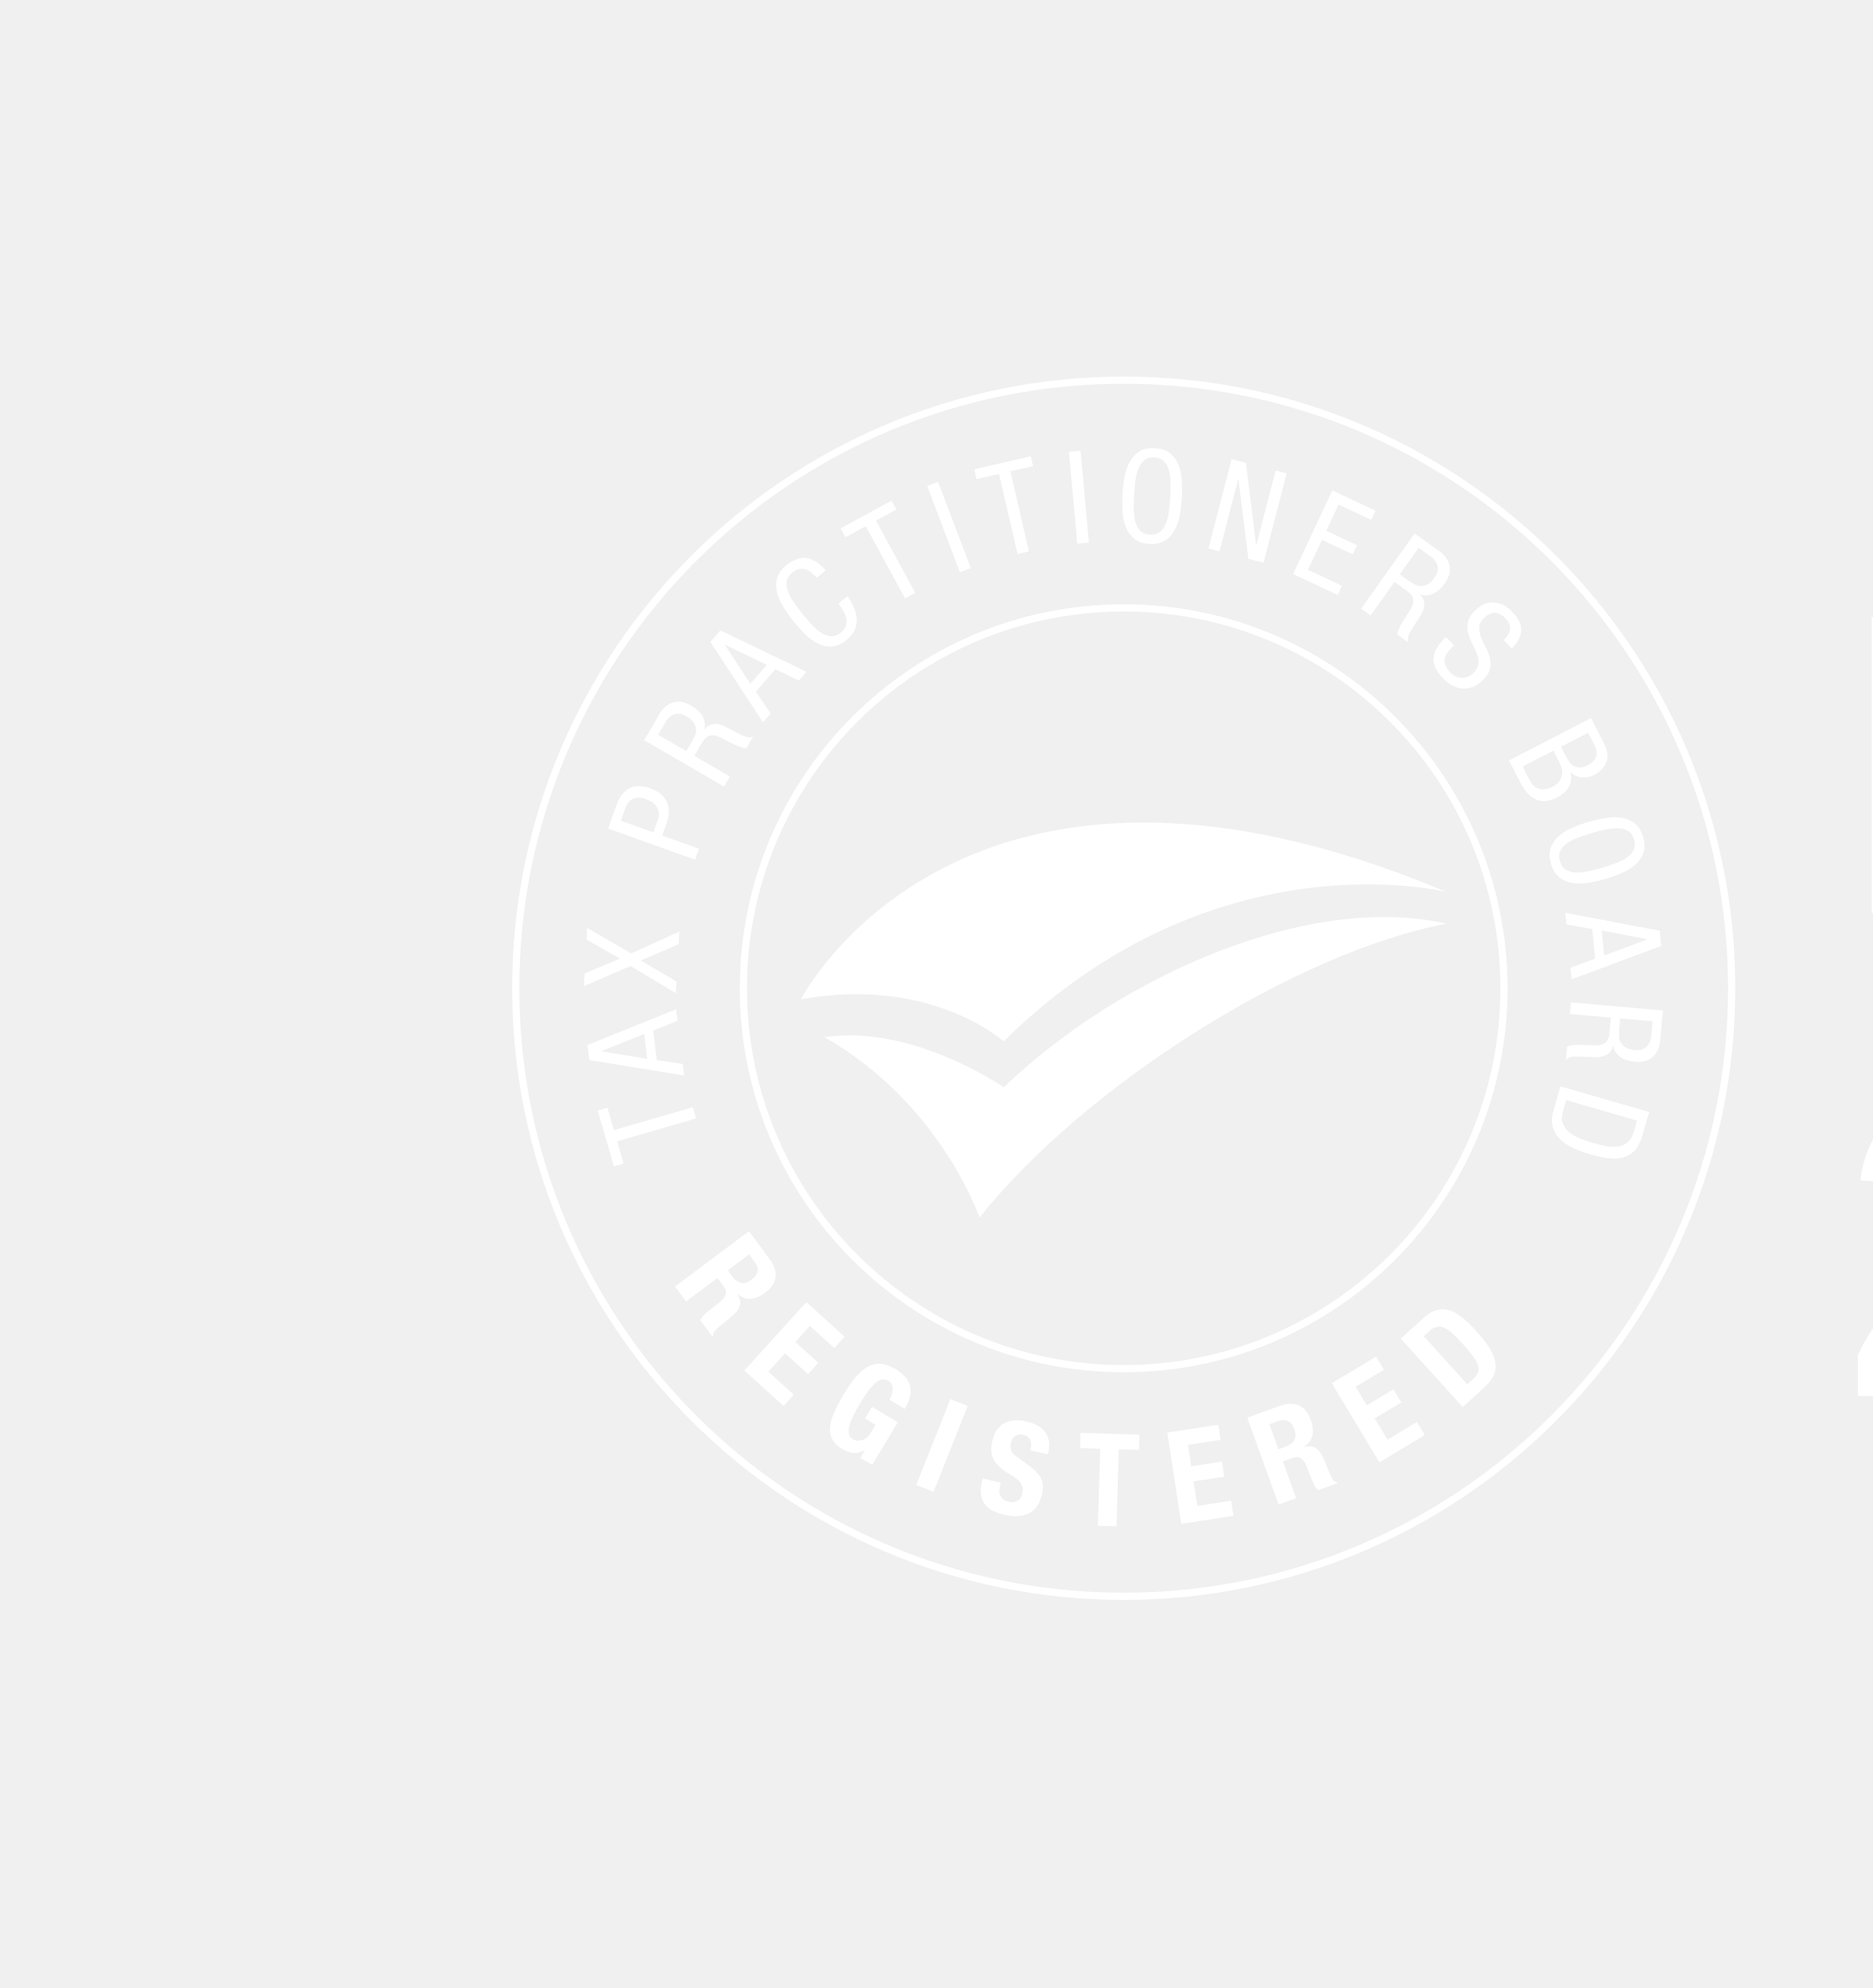
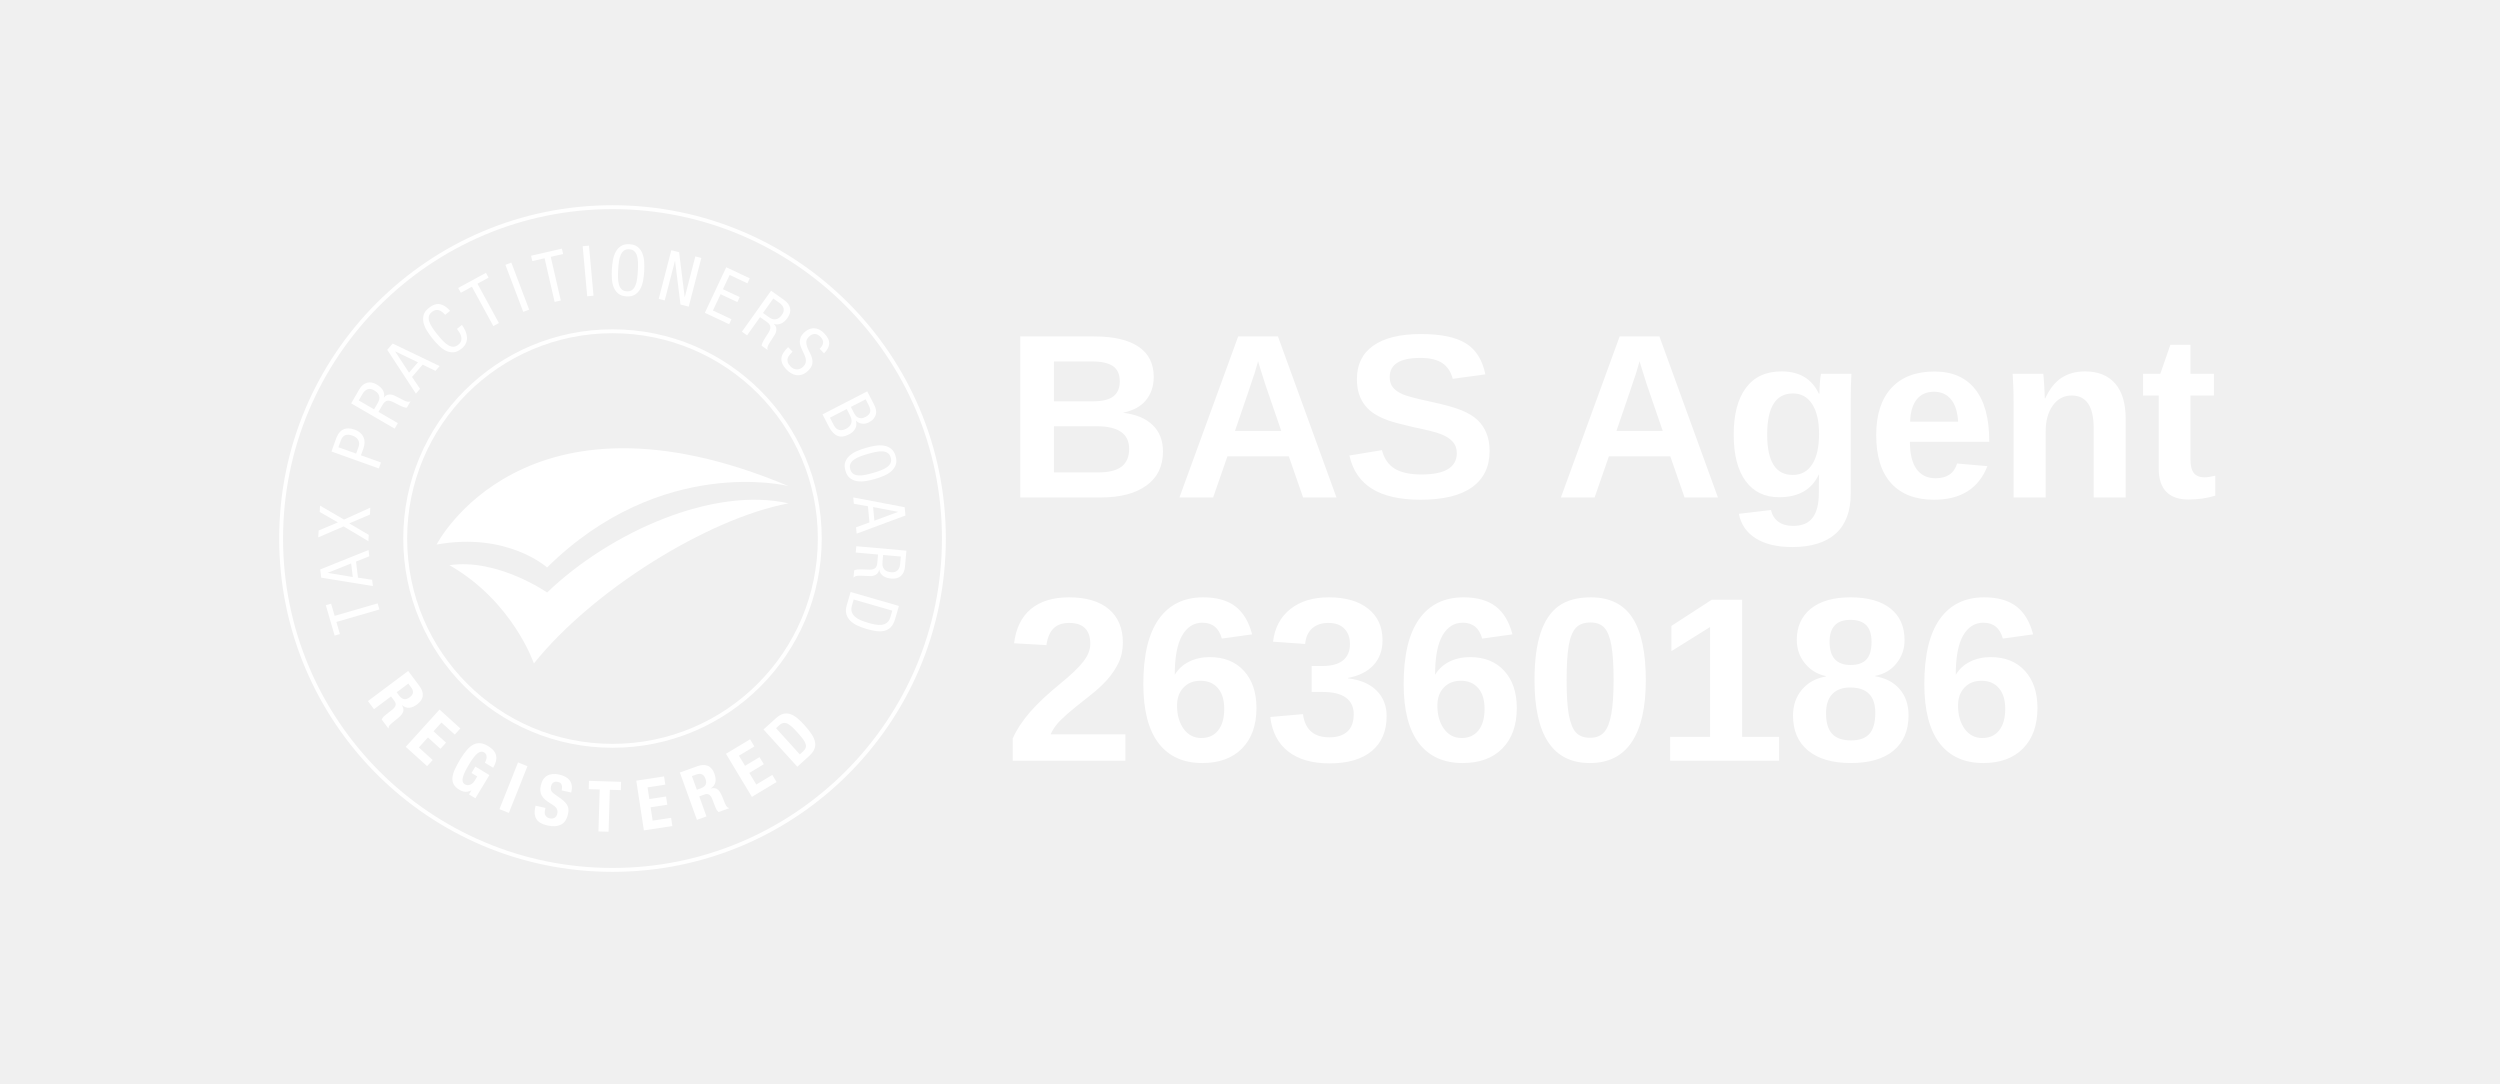
- <svg xmlns="http://www.w3.org/2000/svg" viewBox="0 0 490 520" id="svg2" version="1.1" xml:space="preserve">
+ <svg xmlns="http://www.w3.org/2000/svg" viewBox="0 0 1200 520" id="svg2" version="1.1" xml:space="preserve">
  <defs id="defs6" />
  <g id="g1051" transform="matrix(3.510711,0,0,3.510711,25.80948,-13.99384)">
    <path id="path16" d="m 104.733,77.617 h -0.267 c 0,7.753 -3.142,14.769 -8.222,19.851 -5.081,5.081 -12.098,8.222 -19.851,8.223 -7.754,-5.3e-4 -14.771,-3.142 -19.853,-8.223 -5.082,-5.081 -8.223,-12.098 -8.224,-19.851 5.34e-4,-7.754 3.142,-14.771 8.224,-19.851 5.081,-5.08 12.099,-8.221 19.853,-8.221 7.753,0 14.769,3.141 19.851,8.221 5.081,5.08 8.222,12.097 8.222,19.851 H 104.733 105 C 104.999,61.816 92.192,49.012 76.393,49.012 c -15.801,0 -28.609,12.804 -28.61,28.606 5.33e-4,15.799 12.809,28.606 28.61,28.607 C 92.192,106.224 104.999,93.416 105,77.617 h -0.267" style="fill:#ffffff;fill-opacity:1;fill-rule:nonzero;stroke:none;stroke-width:0.133" />
    <path id="path18" d="m 54.097,81.261 c 8.684,4.959 11.546,13.439 11.546,13.439 7.936,-9.93 23.695,-19.792 34.802,-21.894 -10.219,-2.327 -24.304,3.861 -32.992,12.188 0,0 -6.797,-4.713 -13.356,-3.732" style="fill:#ffffff;fill-opacity:1;fill-rule:nonzero;stroke:none;stroke-width:0.133" />
    <path id="path20" d="m 52.339,78.44 c 0,0 11.861,-23.216 48.106,-7.998 0,0 -17.297,-4.36 -32.998,11.133 0,0 -5.4,-4.893 -15.108,-3.135" style="fill:#ffffff;fill-opacity:1;fill-rule:nonzero;stroke:none;stroke-width:0.133" />
    <path id="path22" d="m 121.701,77.617 h -0.267 c 0,12.437 -5.041,23.694 -13.192,31.846 -8.152,8.152 -19.411,13.193 -31.849,13.193 -12.439,-5.4e-4 -23.698,-5.042 -31.85,-13.193 -8.151,-8.152 -13.192,-19.41 -13.193,-31.846 5.33e-4,-12.439 5.041,-23.697 13.193,-31.848 8.152,-8.151 19.41,-13.191 31.85,-13.191 12.438,0 23.697,5.04 31.849,13.191 8.151,8.151 13.192,19.409 13.192,31.848 h 0.267 0.267 c 0,-25.171 -20.405,-45.572 -45.574,-45.572 -25.171,0 -45.575,20.401 -45.576,45.572 5.34e-4,25.166 20.405,45.572 45.576,45.573 25.17,-5.3e-4 45.574,-20.407 45.574,-45.573 h -0.267" style="fill:#ffffff;fill-opacity:1;fill-rule:nonzero;stroke:none;stroke-width:0.133" />
    <path id="path24" d="m 44.284,86.482 0.241,0.833 -5.882,1.705 0.479,1.657 -0.721,0.208 -1.204,-4.154 0.721,-0.209 0.483,1.667 5.883,-1.708" style="fill:#ffffff;fill-opacity:1;fill-rule:nonzero;stroke:none;stroke-width:0.133" />
    <path id="path26" d="m 40.884,82.878 -0.225,-1.857 -3.192,1.279 0.002,0.019 z m -4.315,0.091 -0.137,-1.126 6.605,-2.66 0.104,0.859 -1.815,0.721 0.267,2.206 1.935,0.286 0.104,0.859 -7.063,-1.145" style="fill:#ffffff;fill-opacity:1;fill-rule:nonzero;stroke:none;stroke-width:0.133" />
    <path id="path28" d="m 36.161,77.458 0.054,-0.943 2.638,-1.104 -2.494,-1.425 0.049,-0.865 3.277,1.904 3.594,-1.628 -0.053,0.942 -2.828,1.208 2.669,1.571 -0.049,0.865 -3.386,-2.025 -3.471,1.5" style="fill:#ffffff;fill-opacity:1;fill-rule:nonzero;stroke:none;stroke-width:0.133" />
    <path id="path30" d="m 41.344,66.007 0.341,-0.952 c 0.104,-0.29 0.091,-0.578 -0.039,-0.863 -0.129,-0.285 -0.409,-0.504 -0.838,-0.658 -0.363,-0.13 -0.679,-0.144 -0.951,-0.045 -0.271,0.101 -0.478,0.351 -0.621,0.749 l -0.322,0.898 z m -3.375,-0.289 0.591,-1.651 c 0.033,-0.091 0.076,-0.203 0.131,-0.336 0.055,-0.133 0.125,-0.268 0.211,-0.404 0.087,-0.137 0.194,-0.265 0.322,-0.387 0.129,-0.121 0.284,-0.215 0.466,-0.284 0.181,-0.068 0.39,-0.1 0.628,-0.097 0.238,0.004 0.51,0.06 0.819,0.171 0.302,0.108 0.553,0.248 0.753,0.422 0.201,0.174 0.351,0.372 0.453,0.594 0.102,0.222 0.152,0.463 0.151,0.72 0,0.257 -0.049,0.521 -0.145,0.791 l -0.352,0.983 2.738,0.98 -0.292,0.816 -6.473,-2.319" style="fill:#ffffff;fill-opacity:1;fill-rule:nonzero;stroke:none;stroke-width:0.133" />
    <path id="path32" d="m 43.793,59.953 0.422,-0.725 c 0.061,-0.105 0.127,-0.232 0.199,-0.38 0.071,-0.148 0.108,-0.307 0.11,-0.477 0.003,-0.169 -0.049,-0.342 -0.155,-0.518 -0.105,-0.177 -0.303,-0.348 -0.591,-0.517 -0.299,-0.175 -0.586,-0.218 -0.859,-0.131 -0.272,0.086 -0.511,0.304 -0.714,0.654 l -0.508,0.874 z m -3.133,-0.818 1.118,-1.923 c 0.273,-0.472 0.621,-0.768 1.04,-0.889 0.419,-0.12 0.865,-0.043 1.336,0.231 0.161,0.094 0.313,0.202 0.457,0.327 0.143,0.123 0.263,0.261 0.356,0.411 0.095,0.151 0.159,0.315 0.195,0.49 0.035,0.175 0.023,0.36 -0.037,0.554 l 0.017,0.009 c 0.179,-0.243 0.403,-0.38 0.672,-0.411 0.271,-0.031 0.539,0.02 0.804,0.152 l 1.045,0.54 c 0.17,0.091 0.313,0.159 0.427,0.204 l 0.302,0.086 0.218,-0.002 0.17,-0.063 -0.505,0.87 -0.198,-0.005 -0.254,-0.071 -0.271,-0.108 -0.248,-0.117 -0.954,-0.487 c -0.215,-0.103 -0.395,-0.158 -0.543,-0.166 -0.148,-0.008 -0.275,0.013 -0.382,0.062 l -0.265,0.207 -0.188,0.276 -0.576,0.991 2.648,1.538 -0.435,0.75 -5.946,-3.455" style="fill:#ffffff;fill-opacity:1;fill-rule:nonzero;stroke:none;stroke-width:0.133" />
    <path id="path34" d="m 48.571,54.94 1.22,-1.419 -3.099,-1.493 -0.013,0.015 z m -2.98,-3.123 0.741,-0.861 6.421,3.081 -0.566,0.656 -1.755,-0.853 -1.448,1.685 1.094,1.622 -0.565,0.657 -3.921,-5.988" style="fill:#ffffff;fill-opacity:1;fill-rule:nonzero;stroke:none;stroke-width:0.133" />
    <path id="path36" d="m 55.807,48.411 c 0.19,0.267 0.347,0.542 0.473,0.824 0.124,0.283 0.196,0.565 0.217,0.846 0.02,0.28 -0.028,0.557 -0.144,0.827 -0.116,0.27 -0.319,0.523 -0.609,0.756 -0.379,0.307 -0.748,0.47 -1.107,0.49 -0.358,0.021 -0.704,-0.053 -1.037,-0.221 -0.334,-0.168 -0.652,-0.402 -0.955,-0.702 -0.303,-0.299 -0.592,-0.62 -0.866,-0.96 -0.27,-0.334 -0.519,-0.685 -0.746,-1.05 -0.229,-0.364 -0.386,-0.73 -0.474,-1.096 -0.089,-0.365 -0.086,-0.72 0.008,-1.064 0.094,-0.344 0.326,-0.664 0.697,-0.963 0.545,-0.439 1.058,-0.613 1.539,-0.522 0.481,0.091 0.943,0.395 1.384,0.913 l -0.676,0.543 c -0.126,-0.145 -0.259,-0.275 -0.401,-0.388 -0.141,-0.113 -0.287,-0.193 -0.439,-0.24 -0.151,-0.047 -0.308,-0.055 -0.47,-0.023 -0.163,0.031 -0.331,0.117 -0.503,0.256 -0.234,0.189 -0.372,0.396 -0.414,0.624 -0.042,0.228 -0.02,0.473 0.07,0.734 0.089,0.263 0.233,0.539 0.429,0.83 0.197,0.291 0.42,0.592 0.669,0.902 0.25,0.31 0.496,0.593 0.738,0.846 0.242,0.254 0.482,0.453 0.718,0.596 0.238,0.143 0.471,0.218 0.703,0.225 0.232,0.007 0.464,-0.083 0.698,-0.271 0.203,-0.163 0.331,-0.337 0.385,-0.52 0.053,-0.183 0.06,-0.37 0.019,-0.56 -0.04,-0.19 -0.115,-0.378 -0.226,-0.561 -0.109,-0.183 -0.228,-0.359 -0.356,-0.529 l 0.675,-0.543" style="fill:#ffffff;fill-opacity:1;fill-rule:nonzero;stroke:none;stroke-width:0.133" />
    <path id="path38" d="m 60.859,48.153 -0.76,0.415 -2.932,-5.378 -1.514,0.826 -0.359,-0.659 3.796,-2.07 0.36,0.659 -1.522,0.83 2.932,5.378" style="fill:#ffffff;fill-opacity:1;fill-rule:nonzero;stroke:none;stroke-width:0.133" />
    <path id="path40" d="m 61.75,40.195 0.81,-0.307 2.438,6.429 -0.81,0.307 -2.438,-6.43" style="fill:#ffffff;fill-opacity:1;fill-rule:nonzero;stroke:none;stroke-width:0.133" />
    <path id="path42" d="m 69.323,45.071 -0.844,0.194 -1.373,-5.969 -1.68,0.386 -0.169,-0.732 4.215,-0.969 0.168,0.732 -1.69,0.389 1.373,5.969" style="fill:#ffffff;fill-opacity:1;fill-rule:nonzero;stroke:none;stroke-width:0.133" />
    <path id="path44" d="m 72.314,37.648 0.863,-0.078 0.62,6.847 -0.864,0.078 -0.619,-6.848" style="fill:#ffffff;fill-opacity:1;fill-rule:nonzero;stroke:none;stroke-width:0.133" />
    <path id="path46" d="m 78.678,38.069 c -0.299,-0.018 -0.542,0.044 -0.725,0.185 -0.185,0.141 -0.331,0.337 -0.441,0.592 -0.109,0.254 -0.189,0.555 -0.237,0.903 -0.051,0.348 -0.086,0.72 -0.109,1.117 -0.023,0.398 -0.03,0.772 -0.02,1.122 0.009,0.352 0.054,0.659 0.133,0.924 0.079,0.266 0.202,0.479 0.37,0.639 0.166,0.161 0.399,0.249 0.699,0.266 0.3,0.017 0.541,-0.044 0.726,-0.185 0.183,-0.141 0.33,-0.338 0.439,-0.592 0.11,-0.255 0.189,-0.555 0.238,-0.903 0.049,-0.347 0.085,-0.721 0.108,-1.118 0.021,-0.397 0.029,-0.771 0.02,-1.122 -0.01,-0.352 -0.054,-0.659 -0.133,-0.925 -0.08,-0.265 -0.204,-0.478 -0.37,-0.638 -0.167,-0.161 -0.399,-0.249 -0.698,-0.266 z m 0.039,-0.693 c 0.475,0.027 0.851,0.153 1.127,0.378 0.276,0.224 0.485,0.511 0.626,0.86 0.142,0.349 0.226,0.738 0.253,1.167 0.027,0.429 0.029,0.858 0.003,1.288 -0.024,0.435 -0.074,0.864 -0.149,1.284 -0.077,0.42 -0.203,0.795 -0.383,1.127 -0.179,0.33 -0.419,0.592 -0.719,0.783 -0.301,0.192 -0.689,0.275 -1.161,0.247 -0.475,-0.027 -0.851,-0.153 -1.129,-0.378 -0.276,-0.224 -0.485,-0.511 -0.625,-0.86 -0.141,-0.349 -0.225,-0.737 -0.252,-1.162 -0.027,-0.427 -0.029,-0.858 -0.003,-1.294 0.024,-0.429 0.074,-0.856 0.15,-1.279 0.076,-0.423 0.203,-0.8 0.383,-1.13 0.179,-0.331 0.419,-0.592 0.719,-0.784 0.301,-0.192 0.689,-0.275 1.163,-0.247" style="fill:#ffffff;fill-opacity:1;fill-rule:nonzero;stroke:none;stroke-width:0.133" />
    <path id="path48" d="m 84.435,38.195 0.81,0.209 0.253,0.066 0.763,6.126 0.017,0.005 1.439,-5.557 0.82,0.213 -1.722,6.656 -0.811,-0.21 -0.317,-0.082 -0.741,-5.942 -0.018,-0.005 -1.396,5.389 -0.82,-0.213 1.723,-6.656" style="fill:#ffffff;fill-opacity:1;fill-rule:nonzero;stroke:none;stroke-width:0.133" />
    <path id="path50" d="m 91.942,40.529 3.216,1.511 -0.319,0.68 -2.431,-1.142 -0.918,1.952 2.293,1.078 -0.32,0.68 -2.292,-1.077 -1.048,2.232 2.537,1.191 -0.32,0.68 -3.321,-1.56 2.922,-6.224" style="fill:#ffffff;fill-opacity:1;fill-rule:nonzero;stroke:none;stroke-width:0.133" />
    <path id="path52" d="m 96.968,46.78 0.683,0.485 c 0.097,0.071 0.219,0.148 0.359,0.233 0.141,0.084 0.296,0.134 0.465,0.152 0.168,0.018 0.345,-0.018 0.532,-0.107 0.185,-0.089 0.374,-0.269 0.568,-0.541 0.201,-0.282 0.271,-0.564 0.209,-0.844 -0.061,-0.279 -0.257,-0.537 -0.586,-0.771 l -0.824,-0.586 z m 1.103,-3.045 1.813,1.289 c 0.444,0.317 0.707,0.689 0.789,1.117 0.082,0.429 -0.036,0.865 -0.352,1.31 -0.108,0.152 -0.23,0.293 -0.367,0.425 -0.137,0.132 -0.284,0.237 -0.443,0.318 -0.159,0.08 -0.328,0.13 -0.505,0.148 -0.179,0.02 -0.362,-0.01 -0.548,-0.088 l -0.012,0.016 c 0.227,0.199 0.342,0.435 0.349,0.707 0.005,0.273 -0.069,0.534 -0.225,0.786 l -0.634,0.991 c -0.107,0.161 -0.188,0.297 -0.242,0.408 l -0.113,0.292 -0.017,0.217 0.047,0.174 -0.82,-0.582 0.022,-0.197 0.095,-0.246 0.131,-0.26 0.141,-0.238 0.573,-0.905 c 0.121,-0.205 0.194,-0.381 0.215,-0.527 0.021,-0.146 0.012,-0.275 -0.027,-0.386 l -0.182,-0.283 -0.257,-0.212 -0.935,-0.664 -1.774,2.496 -0.706,-0.503 3.985,-5.604" style="fill:#ffffff;fill-opacity:1;fill-rule:nonzero;stroke:none;stroke-width:0.133" />
    <path id="path54" d="m 104.711,51.675 c 0.129,-0.125 0.237,-0.253 0.319,-0.383 0.084,-0.131 0.135,-0.262 0.154,-0.395 0.018,-0.134 0.001,-0.272 -0.051,-0.413 -0.052,-0.142 -0.148,-0.284 -0.286,-0.427 -0.254,-0.263 -0.517,-0.399 -0.79,-0.408 -0.272,-0.009 -0.541,0.114 -0.804,0.369 -0.23,0.223 -0.352,0.453 -0.363,0.689 -0.012,0.237 0.029,0.478 0.123,0.723 0.094,0.245 0.21,0.497 0.347,0.755 0.138,0.258 0.244,0.52 0.314,0.789 0.072,0.267 0.078,0.542 0.021,0.823 -0.059,0.281 -0.238,0.566 -0.537,0.857 -0.287,0.277 -0.569,0.459 -0.851,0.547 -0.281,0.089 -0.549,0.113 -0.802,0.072 -0.254,-0.041 -0.491,-0.129 -0.713,-0.267 -0.222,-0.137 -0.419,-0.293 -0.589,-0.469 -0.283,-0.292 -0.478,-0.568 -0.589,-0.831 -0.111,-0.262 -0.153,-0.517 -0.124,-0.765 0.03,-0.247 0.122,-0.494 0.281,-0.741 0.159,-0.247 0.37,-0.498 0.633,-0.753 l 0.603,0.623 c -0.138,0.134 -0.269,0.273 -0.391,0.419 -0.123,0.146 -0.212,0.302 -0.264,0.469 -0.054,0.168 -0.052,0.346 10e-4,0.535 0.054,0.189 0.188,0.395 0.403,0.616 0.116,0.119 0.245,0.212 0.391,0.279 0.145,0.066 0.29,0.101 0.44,0.103 0.151,0.002 0.299,-0.026 0.448,-0.085 0.148,-0.059 0.291,-0.154 0.423,-0.283 0.175,-0.169 0.285,-0.341 0.332,-0.516 0.046,-0.175 0.053,-0.354 0.025,-0.536 -0.03,-0.183 -0.089,-0.369 -0.179,-0.557 -0.088,-0.189 -0.177,-0.381 -0.268,-0.576 -0.09,-0.195 -0.173,-0.393 -0.247,-0.595 -0.075,-0.202 -0.116,-0.405 -0.122,-0.61 -0.006,-0.205 0.035,-0.415 0.121,-0.63 0.087,-0.214 0.243,-0.431 0.47,-0.649 0.116,-0.112 0.266,-0.227 0.452,-0.343 0.184,-0.118 0.399,-0.193 0.643,-0.229 0.245,-0.034 0.508,-0.005 0.789,0.089 0.282,0.093 0.575,0.296 0.879,0.61 0.46,0.475 0.681,0.933 0.666,1.372 -0.017,0.44 -0.252,0.889 -0.703,1.345 l -0.603,-0.623" style="fill:#ffffff;fill-opacity:1;fill-rule:nonzero;stroke:none;stroke-width:0.133" />
    <path id="path56" d="m 108.982,59.622 0.445,0.865 0.177,0.281 c 0.078,0.108 0.18,0.201 0.306,0.277 0.127,0.076 0.278,0.117 0.454,0.123 0.177,0.006 0.381,-0.051 0.616,-0.172 0.325,-0.167 0.533,-0.377 0.62,-0.628 0.087,-0.251 0.034,-0.564 -0.16,-0.941 l -0.437,-0.847 z m -2.859,1.474 0.53,1.027 c 0.103,0.2 0.221,0.352 0.354,0.457 0.134,0.104 0.273,0.171 0.419,0.201 0.145,0.03 0.296,0.028 0.452,-0.006 0.155,-0.034 0.308,-0.088 0.457,-0.165 0.209,-0.108 0.373,-0.232 0.485,-0.37 0.114,-0.139 0.189,-0.285 0.228,-0.443 0.038,-0.157 0.041,-0.319 0.008,-0.487 -0.033,-0.167 -0.092,-0.334 -0.176,-0.499 l -0.464,-0.899 z m 5.097,-3.605 0.966,1.873 c 0.103,0.201 0.178,0.408 0.224,0.622 0.046,0.215 0.046,0.426 -0.002,0.635 -0.049,0.209 -0.15,0.409 -0.304,0.6 -0.154,0.192 -0.379,0.364 -0.675,0.518 -0.137,0.07 -0.284,0.121 -0.442,0.153 -0.157,0.031 -0.312,0.037 -0.466,0.019 -0.154,-0.018 -0.301,-0.059 -0.444,-0.125 -0.143,-0.066 -0.269,-0.157 -0.38,-0.272 l -0.016,0.009 c 0.102,0.421 0.062,0.787 -0.116,1.099 -0.179,0.311 -0.457,0.565 -0.833,0.758 -0.622,0.321 -1.156,0.382 -1.603,0.182 -0.445,-0.2 -0.833,-0.619 -1.165,-1.258 l -0.855,-1.661 6.11,-3.152" style="fill:#ffffff;fill-opacity:1;fill-rule:nonzero;stroke:none;stroke-width:0.133" />
    <path id="path58" d="m 114.432,66.541 c -0.082,-0.288 -0.221,-0.495 -0.417,-0.622 -0.193,-0.127 -0.429,-0.199 -0.704,-0.218 -0.276,-0.018 -0.586,0.008 -0.931,0.078 -0.343,0.07 -0.707,0.159 -1.089,0.27 -0.383,0.112 -0.737,0.23 -1.065,0.355 -0.328,0.127 -0.604,0.27 -0.827,0.434 -0.224,0.163 -0.382,0.351 -0.478,0.562 -0.096,0.211 -0.103,0.46 -0.019,0.748 0.084,0.288 0.222,0.495 0.417,0.622 0.194,0.126 0.428,0.199 0.704,0.217 0.276,0.019 0.586,-0.007 0.931,-0.077 0.345,-0.069 0.707,-0.159 1.09,-0.27 0.381,-0.111 0.737,-0.231 1.065,-0.356 0.328,-0.126 0.603,-0.271 0.827,-0.434 0.223,-0.163 0.383,-0.35 0.479,-0.561 0.095,-0.211 0.102,-0.46 0.017,-0.748 z m 0.667,-0.193 c 0.133,0.456 0.138,0.851 0.02,1.188 -0.12,0.335 -0.321,0.628 -0.603,0.877 -0.283,0.249 -0.621,0.458 -1.017,0.627 -0.394,0.169 -0.799,0.313 -1.212,0.432 -0.419,0.122 -0.839,0.217 -1.261,0.286 -0.421,0.069 -0.818,0.074 -1.189,0.015 -0.371,-0.059 -0.698,-0.199 -0.979,-0.418 -0.28,-0.219 -0.487,-0.557 -0.62,-1.014 -0.133,-0.456 -0.14,-0.852 -0.019,-1.188 0.119,-0.335 0.321,-0.628 0.603,-0.877 0.281,-0.249 0.619,-0.458 1.011,-0.625 0.392,-0.167 0.799,-0.312 1.218,-0.434 0.413,-0.119 0.832,-0.215 1.257,-0.284 0.424,-0.07 0.821,-0.076 1.194,-0.016 0.371,0.059 0.698,0.199 0.978,0.417 0.281,0.22 0.488,0.557 0.621,1.014" style="fill:#ffffff;fill-opacity:1;fill-rule:nonzero;stroke:none;stroke-width:0.133" />
    <path id="path60" d="m 112.023,73.312 0.174,1.864 3.226,-1.194 -0.003,-0.019 z m 4.317,0.023 0.105,1.131 -6.673,2.483 -0.081,-0.863 1.832,-0.67 -0.207,-2.213 -1.927,-0.339 -0.081,-0.864 7.032,1.335" style="fill:#ffffff;fill-opacity:1;fill-rule:nonzero;stroke:none;stroke-width:0.133" />
    <path id="path62" d="m 113.391,79.865 -0.074,0.833 c -0.01,0.122 -0.017,0.266 -0.018,0.43 -0.002,0.163 0.033,0.323 0.102,0.478 0.07,0.154 0.192,0.288 0.361,0.403 0.17,0.115 0.423,0.187 0.755,0.217 0.345,0.03 0.624,-0.052 0.833,-0.245 0.211,-0.193 0.333,-0.492 0.37,-0.894 l 0.088,-1.009 z m 3.185,-0.588 -0.196,2.216 c -0.05,0.543 -0.237,0.957 -0.565,1.246 -0.33,0.285 -0.766,0.405 -1.307,0.355 -0.187,-0.015 -0.37,-0.051 -0.554,-0.101 -0.182,-0.051 -0.347,-0.125 -0.496,-0.221 -0.151,-0.098 -0.278,-0.218 -0.384,-0.363 -0.107,-0.141 -0.173,-0.313 -0.201,-0.515 l -0.02,-0.002 c -0.058,0.296 -0.204,0.515 -0.436,0.657 -0.232,0.144 -0.495,0.211 -0.792,0.204 l -1.175,-0.048 c -0.193,-0.01 -0.352,-0.012 -0.474,-0.003 -0.124,0.007 -0.225,0.024 -0.308,0.051 l -0.197,0.094 -0.129,0.127 0.092,-1 0.18,-0.08 0.26,-0.043 0.291,-0.016 0.275,0.001 1.07,0.036 c 0.238,0.003 0.426,-0.024 0.563,-0.079 0.136,-0.056 0.245,-0.13 0.32,-0.218 l 0.153,-0.302 0.051,-0.328 0.103,-1.142 -3.051,-0.271 0.077,-0.863 6.849,0.608" style="fill:#ffffff;fill-opacity:1;fill-rule:nonzero;stroke:none;stroke-width:0.133" />
    <path id="path64" d="m 109.37,85.951 -0.245,0.853 c -0.103,0.351 -0.102,0.654 9.4e-4,0.908 0.106,0.252 0.267,0.471 0.49,0.651 0.22,0.182 0.483,0.334 0.787,0.454 0.301,0.121 0.601,0.223 0.898,0.31 0.32,0.094 0.641,0.173 0.962,0.238 0.322,0.067 0.622,0.084 0.902,0.055 0.279,-0.029 0.527,-0.127 0.745,-0.291 0.218,-0.163 0.382,-0.432 0.489,-0.802 l 0.246,-0.85 z m 6.181,0.884 -0.512,1.768 c -0.147,0.511 -0.352,0.895 -0.612,1.15 -0.262,0.257 -0.565,0.42 -0.91,0.495 -0.347,0.074 -0.725,0.077 -1.141,0.012 -0.415,-0.067 -0.851,-0.166 -1.307,-0.298 -0.421,-0.122 -0.818,-0.271 -1.195,-0.446 -0.378,-0.176 -0.695,-0.392 -0.956,-0.646 -0.26,-0.257 -0.443,-0.557 -0.547,-0.901 -0.104,-0.343 -0.092,-0.742 0.039,-1.191 l 0.534,-1.851 6.607,1.909" style="fill:#ffffff;fill-opacity:1;fill-rule:nonzero;stroke:none;stroke-width:0.133" />
    <path id="path66" d="m 46.884,98.633 0.346,0.464 c 0.2,0.267 0.417,0.425 0.65,0.475 0.234,0.051 0.5,-0.036 0.798,-0.259 0.509,-0.381 0.571,-0.828 0.186,-1.342 l -0.392,-0.526 z m 1.575,-2.91 1.534,2.053 c 0.347,0.461 0.499,0.91 0.457,1.341 -0.042,0.431 -0.302,0.827 -0.78,1.185 -0.37,0.276 -0.728,0.427 -1.073,0.453 -0.345,0.028 -0.668,-0.094 -0.97,-0.358 l -0.016,0.013 c 0.117,0.208 0.182,0.396 0.198,0.561 0.015,0.167 -0.02,0.327 -0.105,0.489 -0.085,0.157 -0.218,0.325 -0.402,0.498 -0.183,0.173 -0.419,0.372 -0.709,0.596 -0.289,0.223 -0.5,0.408 -0.634,0.552 -0.133,0.143 -0.189,0.288 -0.168,0.432 l -0.046,0.035 -0.911,-1.218 0.185,-0.307 0.289,-0.266 1.034,-0.819 c 0.208,-0.173 0.338,-0.353 0.389,-0.543 0.052,-0.187 -0.008,-0.396 -0.179,-0.625 l -0.438,-0.587 -2.33,1.742 -0.831,-1.111 5.507,-4.118" style="fill:#ffffff;fill-opacity:1;fill-rule:nonzero;stroke:none;stroke-width:0.133" />
    <path id="path68" d="m 55.589,103.583 -0.763,0.839 -1.82,-1.647 -1.086,1.199 1.712,1.551 -0.763,0.842 -1.712,-1.551 -1.242,1.368 1.891,1.715 -0.763,0.84 -2.919,-2.643 4.618,-5.096 2.847,2.582" style="fill:#ffffff;fill-opacity:1;fill-rule:nonzero;stroke:none;stroke-width:0.133" />
    <path id="path70" d="m 58.941,108.265 c 0.062,-0.103 0.118,-0.223 0.164,-0.356 0.046,-0.131 0.071,-0.264 0.075,-0.393 0.003,-0.13 -0.02,-0.253 -0.066,-0.366 -0.048,-0.115 -0.132,-0.208 -0.252,-0.283 -0.286,-0.173 -0.589,-0.136 -0.907,0.106 -0.319,0.242 -0.701,0.733 -1.145,1.47 -0.216,0.356 -0.398,0.684 -0.547,0.979 -0.149,0.296 -0.255,0.563 -0.319,0.797 -0.063,0.236 -0.073,0.44 -0.03,0.611 0.042,0.173 0.148,0.31 0.319,0.413 l 0.27,0.085 c 0.108,0.011 0.222,0.004 0.344,-0.029 0.12,-0.031 0.241,-0.091 0.362,-0.181 0.121,-0.088 0.23,-0.213 0.325,-0.372 l 0.363,-0.603 -0.783,-0.473 0.527,-0.871 1.921,1.157 -1.916,3.175 -0.874,-0.526 0.328,-0.545 -0.017,-0.009 c -0.282,0.143 -0.555,0.208 -0.819,0.192 -0.263,-0.017 -0.536,-0.109 -0.816,-0.279 -0.363,-0.218 -0.618,-0.465 -0.764,-0.737 -0.147,-0.273 -0.206,-0.578 -0.175,-0.922 0.03,-0.341 0.139,-0.718 0.33,-1.133 0.189,-0.414 0.439,-0.878 0.747,-1.388 0.299,-0.495 0.593,-0.91 0.881,-1.245 0.289,-0.336 0.585,-0.583 0.891,-0.74 0.305,-0.159 0.622,-0.223 0.951,-0.197 0.329,0.026 0.683,0.154 1.063,0.382 0.649,0.392 1.019,0.836 1.11,1.328 0.092,0.495 -0.043,1.042 -0.405,1.641 l -1.137,-0.687" style="fill:#ffffff;fill-opacity:1;fill-rule:nonzero;stroke:none;stroke-width:0.133" />
    <path id="path72" d="m 60.934,114.619 2.542,-6.388 1.289,0.511 -2.542,6.391 -1.289,-0.514" style="fill:#ffffff;fill-opacity:1;fill-rule:nonzero;stroke:none;stroke-width:0.133" />
    <path id="path74" d="m 67.229,114.456 -0.044,0.197 c -0.034,0.156 -0.055,0.302 -0.057,0.435 -0.004,0.134 0.019,0.254 0.068,0.355 l 0.228,0.268 c 0.101,0.076 0.243,0.133 0.424,0.173 0.207,0.045 0.408,0.022 0.605,-0.077 0.196,-0.099 0.325,-0.287 0.389,-0.569 0.033,-0.151 0.042,-0.286 0.025,-0.404 l -0.136,-0.344 c -0.074,-0.108 -0.18,-0.216 -0.318,-0.322 -0.138,-0.105 -0.311,-0.22 -0.519,-0.347 -0.279,-0.166 -0.515,-0.335 -0.707,-0.503 -0.193,-0.168 -0.345,-0.348 -0.457,-0.539 -0.111,-0.193 -0.179,-0.403 -0.201,-0.628 -0.023,-0.225 -0.003,-0.475 0.058,-0.752 0.149,-0.665 0.444,-1.12 0.885,-1.362 0.443,-0.245 0.987,-0.293 1.632,-0.151 0.301,0.068 0.571,0.163 0.81,0.285 0.239,0.122 0.435,0.277 0.587,0.466 0.152,0.188 0.254,0.409 0.307,0.66 0.053,0.253 0.044,0.538 -0.028,0.858 l -0.042,0.187 -1.297,-0.289 c 0.072,-0.319 0.07,-0.578 -0.005,-0.775 -0.075,-0.198 -0.243,-0.327 -0.506,-0.384 -0.151,-0.034 -0.281,-0.042 -0.391,-0.02 l -0.279,0.122 -0.178,0.221 -0.097,0.283 c -0.045,0.207 -0.041,0.392 0.016,0.552 0.056,0.161 0.216,0.332 0.477,0.514 l 0.942,0.685 c 0.226,0.168 0.408,0.333 0.547,0.492 0.139,0.158 0.242,0.319 0.307,0.482 0.066,0.164 0.098,0.332 0.098,0.509 0,0.178 -0.023,0.37 -0.069,0.579 -0.158,0.706 -0.479,1.181 -0.964,1.422 -0.484,0.242 -1.093,0.28 -1.826,0.117 -0.765,-0.17 -1.273,-0.463 -1.526,-0.879 -0.253,-0.416 -0.31,-0.932 -0.172,-1.551 l 0.061,-0.275 1.354,0.303" style="fill:#ffffff;fill-opacity:1;fill-rule:nonzero;stroke:none;stroke-width:0.133" />
    <path id="path76" d="m 77.565,110.88 -0.035,1.135 -1.502,-0.045 -0.172,5.737 -1.387,-0.041 0.173,-5.739 -1.501,-0.043 0.034,-1.137 4.39,0.133" style="fill:#ffffff;fill-opacity:1;fill-rule:nonzero;stroke:none;stroke-width:0.133" />
    <path id="path78" d="m 83.441,110.141 0.171,1.124 -2.427,0.37 0.244,1.599 2.285,-0.348 0.171,1.124 -2.284,0.347 0.28,1.828 2.523,-0.384 0.172,1.123 -3.894,0.593 -1.039,-6.796 3.798,-0.581" style="fill:#ffffff;fill-opacity:1;fill-rule:nonzero;stroke:none;stroke-width:0.133" />
    <path id="path80" d="m 87.925,111.965 0.543,-0.197 c 0.313,-0.113 0.529,-0.273 0.645,-0.483 0.116,-0.208 0.11,-0.487 -0.016,-0.837 -0.216,-0.599 -0.626,-0.787 -1.23,-0.571 l -0.616,0.222 z m -2.325,-2.356 2.41,-0.87 c 0.544,-0.194 1.016,-0.211 1.417,-0.045 0.401,0.167 0.703,0.531 0.906,1.091 0.156,0.433 0.198,0.82 0.121,1.159 -0.075,0.34 -0.284,0.613 -0.623,0.824 l 0.006,0.02 c 0.234,-0.051 0.432,-0.06 0.595,-0.028 0.161,0.034 0.307,0.116 0.437,0.244 0.126,0.128 0.248,0.305 0.359,0.53 0.112,0.227 0.233,0.509 0.364,0.853 0.129,0.341 0.245,0.595 0.343,0.766 0.099,0.169 0.22,0.264 0.366,0.289 l 0.019,0.055 -1.43,0.514 -0.241,-0.264 c -0.061,-0.114 -0.117,-0.231 -0.169,-0.356 l -0.484,-1.227 c -0.103,-0.25 -0.238,-0.428 -0.404,-0.531 -0.165,-0.103 -0.383,-0.108 -0.649,-0.009 l -0.69,0.247 0.987,2.737 -1.304,0.47 -2.335,-6.469" style="fill:#ffffff;fill-opacity:1;fill-rule:nonzero;stroke:none;stroke-width:0.133" />
    <path id="path82" d="m 95.198,105.067 0.586,0.972 -2.105,1.267 0.834,1.387 1.98,-1.191 0.587,0.972 -1.982,1.192 0.955,1.584 2.187,-1.316 0.586,0.975 -3.377,2.029 -3.545,-5.891 3.294,-1.98" style="fill:#ffffff;fill-opacity:1;fill-rule:nonzero;stroke:none;stroke-width:0.133" />
    <path id="path84" d="m 102,107.129 0.456,-0.416 c 0.177,-0.159 0.292,-0.319 0.347,-0.483 0.056,-0.163 0.051,-0.345 -0.014,-0.547 -0.064,-0.199 -0.192,-0.429 -0.381,-0.68 -0.19,-0.253 -0.443,-0.552 -0.758,-0.901 -0.263,-0.291 -0.501,-0.533 -0.716,-0.732 -0.216,-0.2 -0.421,-0.346 -0.613,-0.44 -0.194,-0.094 -0.382,-0.125 -0.566,-0.094 -0.184,0.034 -0.372,0.136 -0.568,0.315 l -0.435,0.393 z m -4.961,-3.408 1.685,-1.527 c 0.357,-0.324 0.698,-0.526 1.022,-0.608 0.324,-0.081 0.644,-0.069 0.962,0.036 0.318,0.108 0.635,0.293 0.956,0.56 0.318,0.266 0.649,0.586 0.987,0.962 0.411,0.452 0.737,0.867 0.979,1.245 0.244,0.376 0.395,0.734 0.456,1.068 0.06,0.334 0.028,0.656 -0.102,0.964 -0.129,0.307 -0.365,0.617 -0.707,0.927 l -1.619,1.467 -4.619,-5.094" style="fill:#ffffff;fill-opacity:1;fill-rule:nonzero;stroke:none;stroke-width:0.133" />
    <text x="130" y="72" style="font-size:32px;font-family:Arial,'Arial Narrow',sans-serif;fill:#ffffff;font-weight:700;" id="text42">BAS Agent</text>
    <text x="130" y="108" style="font-size:32px;font-family:Arial,'Arial Narrow',sans-serif;fill:#ffffff;font-weight:700;" id="text44">26360186</text>
  </g>
</svg>
